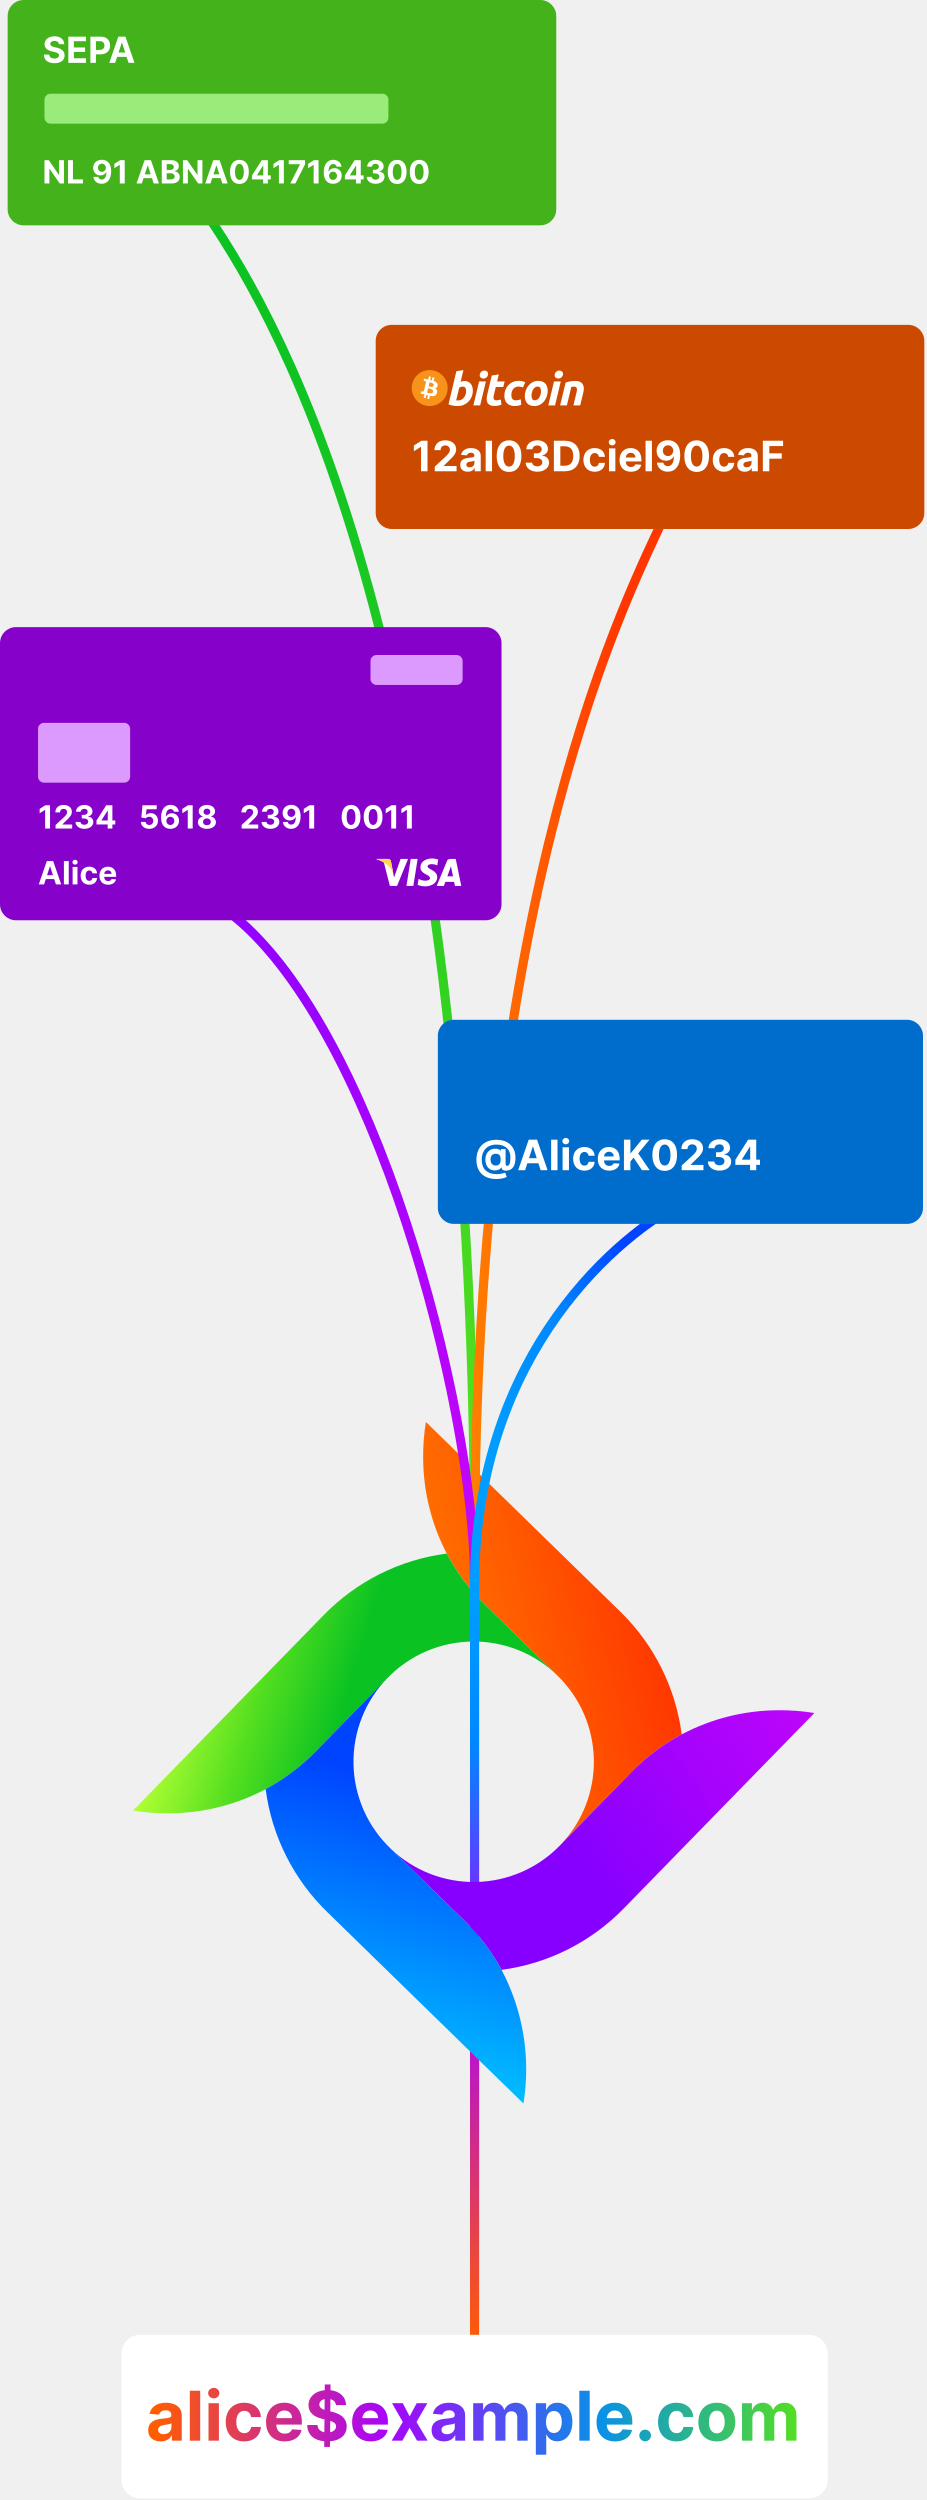
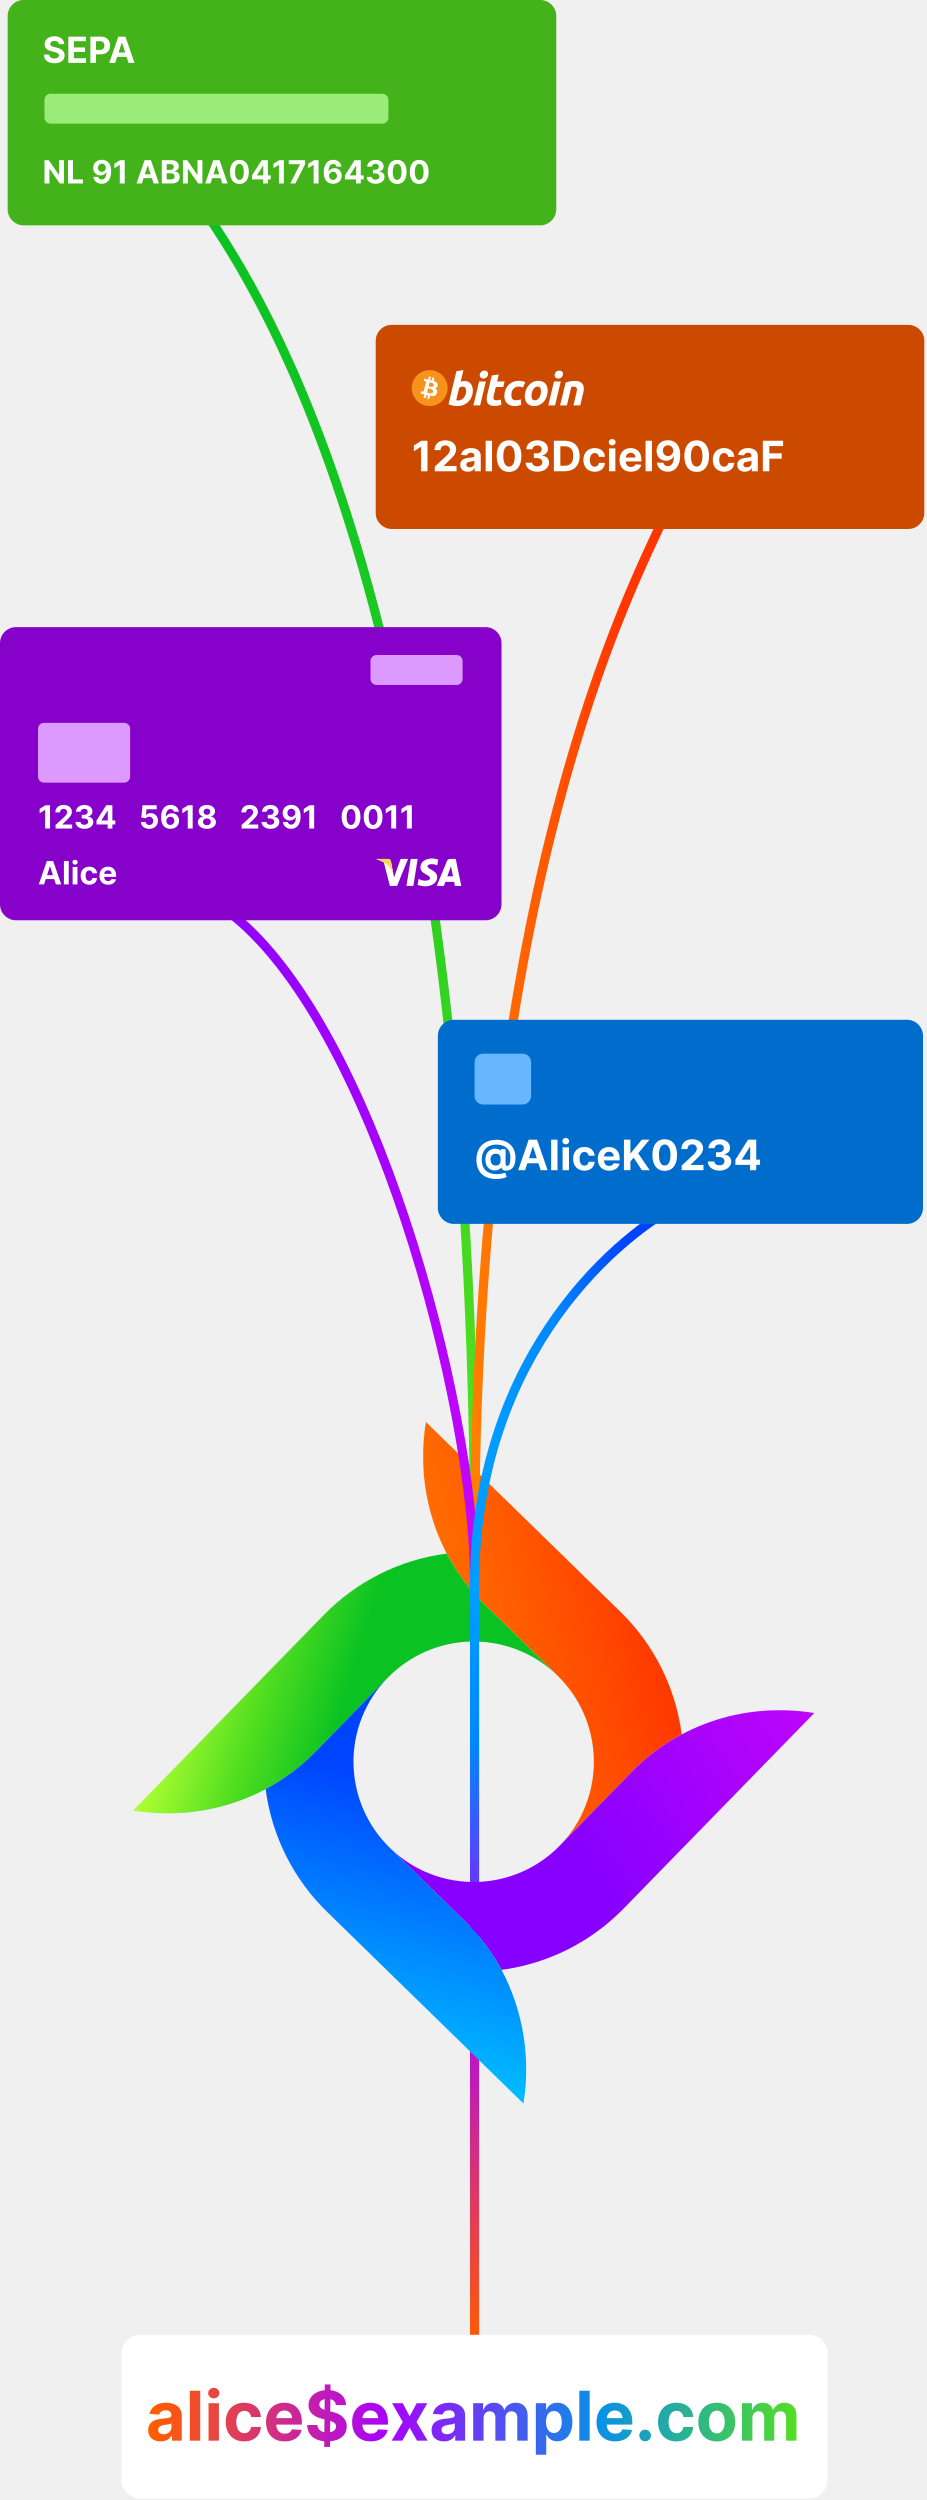
<svg xmlns="http://www.w3.org/2000/svg" viewBox="0 0 328 885" fill="none">
  <path d="M198.605 652.903L223.477 627.412C228.699 622.044 234.718 617.515 241.323 613.987C239.198 597.615 231.657 582.425 219.902 570.837L150.768 503.378C150.067 507.67 149.744 512.015 149.803 516.363C149.877 528.076 152.738 539.602 158.15 549.988C161.703 556.735 166.298 562.88 171.764 568.195L197.393 593.208C205.387 601.007 209.994 611.639 210.221 622.807C210.448 633.975 206.276 644.785 198.605 652.903Z" fill="url(#home-id-mobile-paint0)" />
  <path d="M168 550C168 231.722 99.322 114.588 74 77" stroke="url(#home-id-mobile-paint1)" stroke-width="3.243" />
  <path d="M47.076 640.953C51.366 641.651 55.71 641.974 60.056 641.919C71.904 641.842 83.559 638.909 94.032 633.368C100.638 629.844 106.658 625.318 111.878 619.95L137.229 593.957C141.127 589.952 145.776 586.755 150.91 584.549C156.044 582.343 161.562 581.17 167.149 581.098C172.736 581.027 178.283 582.057 183.472 584.131C188.661 586.205 193.39 589.281 197.39 593.184L171.761 568.172C166.295 562.856 161.7 556.712 158.147 549.965C141.562 552.103 126.189 559.798 114.534 571.795L47.076 640.953Z" fill="url(#home-id-mobile-paint2)" />
  <path d="M168 550C168 311.055 223.367 209.219 236 181" stroke="url(#home-id-mobile-paint3)" stroke-width="3.243" />
  <path d="M80.5 322.5C132 361 168 497.5 168 559.5" stroke="url(#home-id-mobile-paint4)" stroke-width="3.243" />
  <path d="M168 559L168 831" stroke="url(#home-id-mobile-paint5)" stroke-width="3.243" />
  <path d="M168 561.5C168 477.388 221.335 435.933 241 426" stroke="url(#home-id-mobile-paint6)" stroke-width="3.243" />
  <rect x="43" y="826.525" width="250" height="57.9" rx="6.595" fill="white" />
  <path d="M56.867 864.25C58.827 864.25 60.097 863.395 60.744 862.161L60.848 862.161L60.848 864L64.337 864L64.337 855.053C64.337 851.892 61.66 850.562 58.706 850.562C55.528 850.562 53.438 852.082 52.929 854.5L56.331 854.777C56.582 853.896 57.368 853.248 58.689 853.248C59.941 853.248 60.658 853.879 60.658 854.967L60.658 855.019C60.658 855.873 59.751 855.986 57.445 856.21C54.82 856.452 52.462 857.333 52.462 860.295C52.462 862.92 54.336 864.25 56.867 864.25ZM57.92 861.711C56.789 861.711 55.977 861.185 55.977 860.174C55.977 859.138 56.832 858.628 58.128 858.447C58.931 858.335 60.243 858.145 60.684 857.851L60.684 859.259C60.684 860.649 59.535 861.711 57.92 861.711ZM70.87 846.313L67.191 846.313L67.191 864L70.87 864L70.87 846.313ZM73.817 864L77.496 864L77.496 850.735L73.817 850.735L73.817 864ZM75.665 849.025C76.762 849.025 77.66 848.187 77.66 847.16C77.66 846.141 76.762 845.303 75.665 845.303C74.577 845.303 73.679 846.141 73.679 847.16C73.679 848.187 74.577 849.025 75.665 849.025ZM86.437 864.259C89.969 864.259 92.188 862.186 92.361 859.138L88.889 859.138C88.673 860.554 87.741 861.349 86.48 861.349C84.761 861.349 83.647 859.907 83.647 857.368C83.647 854.863 84.77 853.429 86.48 853.429C87.827 853.429 88.691 854.319 88.889 855.64L92.361 855.64C92.205 852.575 89.882 850.562 86.419 850.562C82.395 850.562 79.908 853.352 79.908 857.419C79.908 861.452 82.352 864.259 86.437 864.259ZM100.762 864.259C104.043 864.259 106.254 862.661 106.772 860.2L103.37 859.976C102.998 860.986 102.048 861.513 100.822 861.513C98.983 861.513 97.817 860.295 97.817 858.317L97.817 858.309L106.85 858.309L106.85 857.298C106.85 852.79 104.121 850.562 100.615 850.562C96.711 850.562 94.181 853.334 94.181 857.428C94.181 861.634 96.677 864.259 100.762 864.259ZM97.817 856.029C97.894 854.518 99.043 853.309 100.675 853.309C102.273 853.309 103.378 854.449 103.387 856.029L97.817 856.029ZM114.769 866.211L116.807 866.211L116.825 864.216C120.564 863.931 122.732 861.945 122.74 858.948C122.732 856.003 120.512 854.44 117.438 853.749L116.928 853.628L116.963 849.31C118.111 849.578 118.811 850.312 118.915 851.4L122.499 851.4C122.455 848.541 120.322 846.495 116.997 846.132L117.015 844.103L114.977 844.103L114.959 846.115C111.583 846.443 109.199 848.481 109.216 851.426C109.208 854.034 111.047 855.528 114.035 856.245L114.864 856.452L114.821 861.021C113.413 860.753 112.463 859.889 112.368 858.447L108.75 858.447C108.836 861.936 111.125 863.888 114.787 864.207L114.769 866.211ZM116.859 861.021L116.894 856.988C118.232 857.411 118.958 857.955 118.966 858.939C118.958 859.984 118.163 860.761 116.859 861.021ZM114.89 853.101C113.811 852.73 113.033 852.169 113.051 851.175C113.051 850.251 113.707 849.535 114.925 849.284L114.89 853.101ZM131.232 864.259C134.513 864.259 136.724 862.661 137.242 860.2L133.84 859.976C133.469 860.986 132.519 861.513 131.292 861.513C129.453 861.513 128.287 860.295 128.287 858.317L128.287 858.309L137.32 858.309L137.32 857.298C137.32 852.79 134.591 850.562 131.085 850.562C127.181 850.562 124.651 853.334 124.651 857.428C124.651 861.634 127.147 864.259 131.232 864.259ZM128.287 856.029C128.365 854.518 129.513 853.309 131.145 853.309C132.743 853.309 133.849 854.449 133.857 856.029L128.287 856.029ZM142.582 850.735L138.782 850.735L142.582 857.368L138.644 864L142.444 864L145.017 859.414L147.634 864L151.391 864L147.444 857.368L151.287 850.735L147.513 850.735L145.017 855.373L142.582 850.735ZM157.183 864.25C159.144 864.25 160.413 863.395 161.061 862.161L161.164 862.161L161.164 864L164.653 864L164.653 855.053C164.653 851.892 161.976 850.562 159.023 850.562C155.845 850.562 153.755 852.082 153.245 854.5L156.648 854.777C156.898 853.896 157.684 853.248 159.005 853.248C160.258 853.248 160.974 853.879 160.974 854.967L160.974 855.019C160.974 855.873 160.068 855.986 157.762 856.21C155.136 856.452 152.779 857.333 152.779 860.295C152.779 862.921 154.653 864.25 157.183 864.25ZM158.237 861.711C157.105 861.711 156.294 861.185 156.294 860.174C156.294 859.138 157.149 858.628 158.444 858.447C159.247 858.335 160.56 858.145 161 857.851L161 859.259C161 860.649 159.852 861.711 158.237 861.711ZM167.508 864L171.187 864L171.187 856.038C171.187 854.569 172.119 853.594 173.346 853.594C174.555 853.594 175.366 854.423 175.366 855.727L175.366 864L178.933 864L178.933 855.899C178.933 854.526 179.719 853.594 181.058 853.594C182.232 853.594 183.113 854.328 183.113 855.804L183.113 864L186.783 864L186.783 855.079C186.783 852.203 185.073 850.562 182.603 850.562C180.66 850.562 179.149 851.555 178.605 853.075L178.467 853.075C178.044 851.538 176.688 850.562 174.865 850.562C173.078 850.562 171.722 851.512 171.169 853.075L171.014 853.075L171.014 850.735L167.508 850.735L167.508 864ZM189.689 868.974L193.368 868.974L193.368 861.876L193.481 861.876C193.99 862.981 195.104 864.216 197.246 864.216C200.268 864.216 202.626 861.824 202.626 857.385C202.626 852.825 200.165 850.562 197.254 850.562C195.035 850.562 193.973 851.884 193.481 852.963L193.316 852.963L193.316 850.735L189.689 850.735L189.689 868.974ZM193.291 857.368C193.291 855.001 194.292 853.49 196.08 853.49C197.902 853.49 198.869 855.07 198.869 857.368C198.869 859.682 197.885 861.288 196.08 861.288C194.31 861.288 193.291 859.734 193.291 857.368ZM208.758 846.313L205.079 846.313L205.079 864L208.758 864L208.758 846.313ZM217.75 864.259C221.032 864.259 223.242 862.661 223.761 860.2L220.358 859.976C219.987 860.986 219.037 861.513 217.81 861.513C215.971 861.513 214.805 860.295 214.805 858.318L214.805 858.309L223.838 858.309L223.838 857.298C223.838 852.79 221.109 850.562 217.603 850.562C213.7 850.562 211.169 853.334 211.169 857.428C211.169 861.634 213.665 864.259 217.75 864.259ZM214.805 856.029C214.883 854.518 216.031 853.309 217.664 853.309C219.261 853.309 220.367 854.449 220.375 856.029L214.805 856.029ZM228.39 864.225C229.495 864.225 230.454 863.301 230.462 862.152C230.454 861.021 229.495 860.097 228.39 860.097C227.25 860.097 226.308 861.021 226.317 862.152C226.308 863.301 227.25 864.225 228.39 864.225ZM239.476 864.259C243.008 864.259 245.228 862.186 245.4 859.138L241.929 859.138C241.713 860.554 240.78 861.349 239.519 861.349C237.801 861.349 236.687 859.907 236.687 857.368C236.687 854.863 237.809 853.429 239.519 853.429C240.867 853.429 241.73 854.319 241.929 855.64L245.4 855.64C245.245 852.575 242.922 850.562 239.459 850.562C235.434 850.562 232.947 853.352 232.947 857.419C232.947 861.452 235.391 864.259 239.476 864.259ZM253.749 864.259C257.774 864.259 260.278 861.504 260.278 857.419C260.278 853.309 257.774 850.562 253.749 850.562C249.725 850.562 247.221 853.309 247.221 857.419C247.221 861.504 249.725 864.259 253.749 864.259ZM253.767 861.409C251.91 861.409 250.96 859.708 250.96 857.393C250.96 855.079 251.91 853.369 253.767 853.369C255.589 853.369 256.539 855.079 256.539 857.393C256.539 859.708 255.589 861.409 253.767 861.409ZM262.67 864L266.349 864L266.349 856.038C266.349 854.569 267.282 853.594 268.508 853.594C269.717 853.594 270.529 854.423 270.529 855.727L270.529 864L274.096 864L274.096 855.899C274.096 854.526 274.882 853.594 276.22 853.594C277.395 853.594 278.276 854.328 278.276 855.804L278.276 864L281.946 864L281.946 855.079C281.946 852.203 280.236 850.562 277.766 850.562C275.823 850.562 274.312 851.555 273.768 853.075L273.63 853.075C273.206 851.538 271.851 850.562 270.028 850.562C268.241 850.562 266.885 851.512 266.332 853.075L266.177 853.075L266.177 850.735L262.67 850.735L262.67 864Z" fill="url(#home-id-mobile-paint7)" />
  <path d="M177.531 697.328C194.004 695.139 209.26 687.465 220.843 675.545L288.278 606.402C283.985 605.698 279.639 605.372 275.29 605.429C263.442 605.5 251.787 608.431 241.313 613.972C234.709 617.501 228.689 622.029 223.468 627.397L198.596 652.889C198.449 653.051 198.287 653.213 198.125 653.383C190.307 661.402 179.644 666.014 168.449 666.217C157.254 666.421 146.431 662.201 138.327 654.472L164.303 679.824C169.573 684.955 174.033 690.857 177.531 697.328Z" fill="url(#home-id-mobile-paint8)" />
  <path d="M116.174 677.182L185.3 744.641C187.937 728.435 185.209 711.81 177.532 697.297C174.035 690.832 169.578 684.935 164.312 679.809L138.336 654.456C134.259 650.575 130.993 645.923 128.727 640.769C126.461 635.616 125.24 630.064 125.135 624.435C125.031 618.806 126.044 613.212 128.116 607.978C130.189 602.743 133.279 597.972 137.208 593.942L111.881 619.92C106.66 625.287 100.641 629.814 94.035 633.337C96.208 650.048 104.018 665.516 116.174 677.182Z" fill="url(#home-id-mobile-paint9)" />
  <rect y="222" width="177.539" height="103.778" rx="5.667" fill="#8602CA" />
  <rect x="131.161" y="231.881" width="32.609" height="10.59" rx="2.125" fill="#DC9AFE" />
  <rect x="13.46" y="255.884" width="32.609" height="21.179" rx="2.125" fill="#DC9AFE" />
  <path d="M15.597 313.067L16.209 311.187L19.183 311.187L19.795 313.067L21.663 313.067L18.821 304.823L16.575 304.823L13.729 313.067L15.597 313.067ZM16.652 309.826L17.666 306.707L17.73 306.707L18.745 309.826L16.652 309.826ZM24.337 304.823L22.623 304.823L22.623 313.067L24.337 313.067L24.337 304.823ZM25.711 313.067L27.426 313.067L27.426 306.884L25.711 306.884L25.711 313.067ZM26.572 306.087C27.084 306.087 27.502 305.697 27.502 305.218C27.502 304.743 27.084 304.352 26.572 304.352C26.065 304.352 25.647 304.743 25.647 305.218C25.647 305.697 26.065 306.087 26.572 306.087ZM31.593 313.187C33.239 313.187 34.273 312.221 34.354 310.801L32.736 310.801C32.635 311.461 32.2 311.831 31.613 311.831C30.812 311.831 30.293 311.159 30.293 309.975C30.293 308.808 30.816 308.14 31.613 308.14C32.241 308.14 32.643 308.555 32.736 309.17L34.354 309.17C34.281 307.742 33.199 306.804 31.585 306.804C29.709 306.804 28.55 308.104 28.55 310C28.55 311.879 29.689 313.187 31.593 313.187ZM38.269 313.187C39.799 313.187 40.829 312.443 41.071 311.296L39.485 311.191C39.312 311.662 38.869 311.907 38.297 311.907C37.44 311.907 36.897 311.34 36.897 310.418L36.897 310.414L41.107 310.414L41.107 309.943C41.107 307.842 39.835 306.804 38.201 306.804C36.381 306.804 35.202 308.096 35.202 310.004C35.202 311.964 36.365 313.187 38.269 313.187ZM36.897 309.352C36.933 308.647 37.468 308.084 38.229 308.084C38.974 308.084 39.489 308.615 39.493 309.352L36.897 309.352Z" fill="white" />
  <path d="M17.714 285.056L16.076 285.056L14.035 286.348L14.035 287.894L15.923 286.711L15.971 286.711L15.971 293.3L17.714 293.3L17.714 285.056ZM19.673 293.3L25.55 293.3L25.55 291.875L22.088 291.875L22.088 291.818L23.292 290.639C24.986 289.093 25.441 288.321 25.441 287.383C25.441 285.954 24.274 284.944 22.507 284.944C20.776 284.944 19.589 285.978 19.593 287.596L21.247 287.596C21.243 286.807 21.742 286.324 22.495 286.324C23.22 286.324 23.759 286.775 23.759 287.499C23.759 288.156 23.356 288.606 22.608 289.327L19.673 292.044L19.673 293.3ZM29.86 293.412C31.711 293.412 33.036 292.394 33.032 290.985C33.036 289.959 32.383 289.226 31.172 289.073L31.172 289.009C32.094 288.844 32.73 288.192 32.726 287.266C32.73 285.966 31.591 284.944 29.884 284.944C28.194 284.944 26.922 285.934 26.897 287.359L28.568 287.359C28.588 286.731 29.163 286.324 29.876 286.324C30.58 286.324 31.051 286.751 31.047 287.371C31.051 288.019 30.5 288.457 29.707 288.457L28.938 288.457L28.938 289.737L29.707 289.737C30.641 289.737 31.224 290.204 31.22 290.868C31.224 291.525 30.661 291.975 29.864 291.975C29.095 291.975 28.52 291.573 28.487 290.969L26.732 290.969C26.761 292.41 28.049 293.412 29.86 293.412ZM34.16 291.851L38.116 291.851L38.116 293.3L39.783 293.3L39.783 291.851L40.805 291.851L40.805 290.454L39.783 290.454L39.783 285.056L37.601 285.056L34.16 290.478L34.16 291.851ZM38.148 290.454L35.914 290.454L35.914 290.389L38.084 286.956L38.148 286.956L38.148 290.454ZM52.847 293.412C54.682 293.412 55.93 292.217 55.926 290.55C55.93 288.973 54.827 287.838 53.342 287.838C52.617 287.838 51.993 288.139 51.704 288.546L51.655 288.546L51.869 286.481L55.471 286.481L55.471 285.056L50.432 285.056L50.041 289.403L51.591 289.681C51.845 289.339 52.336 289.126 52.823 289.126C53.652 289.13 54.248 289.729 54.248 290.595C54.248 291.452 53.664 292.044 52.847 292.044C52.154 292.044 51.595 291.609 51.555 290.969L49.864 290.969C49.897 292.394 51.14 293.412 52.847 293.412ZM60.305 293.412C62.141 293.42 63.392 292.217 63.388 290.538C63.392 288.993 62.314 287.878 60.853 287.878C59.947 287.878 59.146 288.313 58.776 289.041L58.719 289.041C58.727 287.411 59.291 286.413 60.366 286.413C60.998 286.413 61.452 286.755 61.585 287.359L63.304 287.359C63.139 285.974 62.012 284.919 60.366 284.919C58.329 284.919 57.021 286.57 57.013 289.363C57.021 292.382 58.611 293.404 60.305 293.412ZM60.297 292.044C59.492 292.044 58.897 291.396 58.897 290.591C58.901 289.79 59.508 289.138 60.309 289.138C61.114 289.138 61.702 289.77 61.698 290.587C61.702 291.412 61.102 292.044 60.297 292.044ZM68.21 285.056L66.572 285.056L64.532 286.348L64.532 287.894L66.419 286.711L66.468 286.711L66.468 293.3L68.21 293.3L68.21 285.056ZM73.245 293.412C75.104 293.412 76.441 292.418 76.445 291.082C76.441 290.051 75.648 289.21 74.658 289.045L74.658 288.989C75.519 288.812 76.135 288.067 76.139 287.161C76.135 285.885 74.911 284.944 73.245 284.944C71.574 284.944 70.351 285.885 70.355 287.161C70.351 288.063 70.959 288.812 71.836 288.989L71.836 289.045C70.83 289.21 70.045 290.051 70.049 291.082C70.045 292.418 71.385 293.412 73.245 293.412ZM73.245 292.132C72.416 292.132 71.86 291.641 71.86 290.945C71.86 290.232 72.444 289.717 73.245 289.717C74.042 289.717 74.629 290.232 74.629 290.945C74.629 291.645 74.07 292.132 73.245 292.132ZM73.245 288.449C72.548 288.449 72.053 287.995 72.053 287.343C72.053 286.698 72.54 286.256 73.245 286.256C73.945 286.256 74.436 286.703 74.436 287.343C74.436 287.995 73.937 288.449 73.245 288.449ZM85.533 293.3L91.41 293.3L91.41 291.875L87.948 291.875L87.948 291.818L89.152 290.639C90.846 289.093 91.301 288.321 91.301 287.383C91.301 285.954 90.134 284.944 88.367 284.944C86.636 284.944 85.449 285.978 85.453 287.596L87.107 287.596C87.103 286.807 87.602 286.324 88.355 286.324C89.079 286.324 89.619 286.775 89.619 287.499C89.619 288.156 89.216 288.606 88.468 289.327L85.533 292.044L85.533 293.3ZM95.72 293.412C97.571 293.412 98.895 292.394 98.891 290.985C98.895 289.959 98.243 289.226 97.032 289.073L97.032 289.009C97.954 288.844 98.59 288.192 98.585 287.266C98.59 285.966 97.45 284.944 95.744 284.944C94.053 284.944 92.781 285.934 92.757 287.359L94.428 287.359C94.448 286.731 95.023 286.324 95.736 286.324C96.44 286.324 96.911 286.751 96.907 287.371C96.911 288.019 96.36 288.457 95.567 288.457L94.798 288.457L94.798 289.737L95.567 289.737C96.501 289.737 97.084 290.204 97.08 290.868C97.084 291.525 96.521 291.975 95.724 291.975C94.955 291.975 94.379 291.573 94.347 290.969L92.592 290.969C92.62 292.41 93.908 293.412 95.72 293.412ZM103.127 284.919C101.283 284.911 100.039 286.119 100.048 287.793C100.039 289.339 101.118 290.454 102.579 290.454C103.485 290.454 104.29 290.015 104.656 289.291L104.713 289.291C104.709 290.925 104.141 291.919 103.066 291.919C102.434 291.919 101.98 291.573 101.847 290.973L100.128 290.973C100.289 292.362 101.416 293.412 103.066 293.412C105.107 293.412 106.415 291.762 106.419 288.965C106.415 285.95 104.821 284.923 103.127 284.919ZM103.139 286.288C103.94 286.288 104.531 286.94 104.539 287.737C104.531 288.538 103.92 289.19 103.123 289.19C102.318 289.19 101.73 288.562 101.738 287.745C101.73 286.92 102.33 286.288 103.139 286.288ZM111.213 285.056L109.575 285.056L107.534 286.348L107.534 287.894L109.422 286.711L109.47 286.711L109.47 293.3L111.213 293.3L111.213 285.056ZM124.274 293.481C126.347 293.481 127.599 291.903 127.603 289.186C127.607 286.489 126.339 284.944 124.274 284.944C122.205 284.944 120.95 286.485 120.946 289.186C120.938 291.895 122.197 293.477 124.274 293.481ZM124.274 292.036C123.328 292.036 122.717 291.086 122.721 289.186C122.725 287.314 123.332 286.372 124.274 286.372C125.212 286.372 125.824 287.314 125.824 289.186C125.828 291.086 125.216 292.036 124.274 292.036ZM132.078 293.481C134.151 293.481 135.403 291.903 135.407 289.186C135.411 286.489 134.143 284.944 132.078 284.944C130.009 284.944 128.753 286.485 128.749 289.186C128.741 291.895 130.001 293.477 132.078 293.481ZM132.078 292.036C131.132 292.036 130.52 291.086 130.524 289.186C130.528 287.314 131.136 286.372 132.078 286.372C133.016 286.372 133.627 287.314 133.627 289.186C133.632 291.086 133.02 292.036 132.078 292.036ZM140.236 285.056L138.597 285.056L136.557 286.348L136.557 287.894L138.444 286.711L138.493 286.711L138.493 293.3L140.236 293.3L140.236 285.056ZM145.781 285.056L144.143 285.056L142.102 286.348L142.102 287.894L143.99 286.711L144.038 286.711L144.038 293.3L145.781 293.3L145.781 285.056Z" fill="white" />
  <path d="M146.32 313.61L143.876 313.61L145.403 304.061L147.847 304.061L146.32 313.61ZM141.82 304.061L139.49 310.629L139.214 309.214L139.214 309.215L138.392 304.921C138.392 304.921 138.293 304.061 137.233 304.061L133.381 304.061L133.336 304.223C133.336 304.223 134.514 304.472 135.892 305.314L138.015 313.61L140.562 313.61L144.45 304.061L141.82 304.061ZM161.042 313.61L163.286 313.61L161.33 304.061L159.365 304.061C158.458 304.061 158.237 304.773 158.237 304.773L154.592 313.61L157.14 313.61L157.649 312.191L160.756 312.191L161.042 313.61ZM158.353 310.232L159.637 306.659L160.359 310.232L158.353 310.232ZM154.783 306.357L155.132 304.307C155.132 304.307 154.056 303.891 152.934 303.891C151.721 303.891 148.841 304.43 148.841 307.052C148.841 309.518 152.221 309.549 152.221 310.845C152.221 312.14 149.189 311.908 148.189 311.091L147.825 313.235C147.825 313.235 148.917 313.774 150.584 313.774C152.252 313.774 154.768 312.896 154.768 310.505C154.768 308.023 151.357 307.792 151.357 306.712C151.357 305.633 153.737 305.771 154.783 306.357Z" fill="white" />
  <path d="M139.214 309.215L138.392 304.921C138.392 304.921 138.293 304.061 137.233 304.061L133.381 304.061L133.336 304.223C133.336 304.223 135.187 304.613 136.963 306.075C138.661 307.473 139.214 309.215 139.214 309.215Z" fill="#FED74C" />
  <rect x="2.708" width="194.206" height="79.775" rx="5.667" fill="#44B21A" />
  <rect x="15.752" y="33.181" width="121.741" height="10.59" rx="2.125" fill="#99EC79" />
  <path d="M22.639 56.705L20.905 56.705L20.905 61.889L20.832 61.889L17.274 56.705L15.745 56.705L15.745 64.948L17.487 64.948L17.487 59.76L17.548 59.76L21.134 64.948L22.639 64.948L22.639 56.705ZM24.079 64.948L29.356 64.948L29.356 63.511L25.822 63.511L25.822 56.705L24.079 56.705L24.079 64.948ZM36.068 56.568C34.224 56.56 32.981 57.767 32.989 59.442C32.981 60.987 34.059 62.102 35.521 62.102C36.426 62.102 37.231 61.664 37.597 60.939L37.654 60.939C37.65 62.573 37.082 63.567 36.008 63.567C35.376 63.567 34.921 63.221 34.788 62.621L33.069 62.621C33.23 64.01 34.357 65.061 36.008 65.061C38.048 65.061 39.356 63.41 39.361 60.613C39.356 57.598 37.763 56.572 36.068 56.568ZM36.08 57.936C36.881 57.936 37.473 58.588 37.481 59.385C37.473 60.186 36.861 60.838 36.064 60.838C35.259 60.838 34.671 60.211 34.679 59.393C34.671 58.568 35.271 57.936 36.08 57.936ZM44.154 56.705L42.516 56.705L40.475 57.997L40.475 59.542L42.363 58.359L42.411 58.359L42.411 64.948L44.154 64.948L44.154 56.705ZM50.206 64.948L50.818 63.068L53.792 63.068L54.404 64.948L56.272 64.948L53.43 56.705L51.184 56.705L48.338 64.948L50.206 64.948ZM51.261 61.708L52.275 58.588L52.339 58.588L53.353 61.708L51.261 61.708ZM57.264 64.948L60.786 64.948C62.637 64.948 63.623 63.982 63.623 62.67C63.623 61.45 62.75 60.714 61.812 60.669L61.812 60.589C62.669 60.396 63.301 59.788 63.301 58.818C63.301 57.582 62.384 56.705 60.564 56.705L57.264 56.705L57.264 64.948ZM59.007 63.523L59.007 61.334L60.468 61.334C61.305 61.334 61.824 61.816 61.824 62.497C61.824 63.117 61.402 63.523 60.428 63.523L59.007 63.523ZM59.007 60.154L59.007 58.114L60.331 58.114C61.104 58.114 61.542 58.512 61.542 59.108C61.542 59.76 61.011 60.154 60.299 60.154L59.007 60.154ZM71.652 56.705L69.918 56.705L69.918 61.889L69.845 61.889L66.287 56.705L64.757 56.705L64.757 64.948L66.5 64.948L66.5 59.76L66.561 59.76L70.147 64.948L71.652 64.948L71.652 56.705ZM74.513 64.948L75.125 63.068L78.1 63.068L78.711 64.948L80.579 64.948L77.737 56.705L75.491 56.705L72.646 64.948L74.513 64.948ZM75.568 61.708L76.582 58.588L76.647 58.588L77.661 61.708L75.568 61.708ZM84.755 65.129C86.828 65.129 88.08 63.551 88.084 60.834C88.088 58.138 86.82 56.592 84.755 56.592C82.686 56.592 81.43 58.134 81.426 60.834C81.418 63.543 82.678 65.125 84.755 65.129ZM84.755 63.684C83.809 63.684 83.197 62.734 83.201 60.834C83.205 58.963 83.813 58.021 84.755 58.021C85.693 58.021 86.305 58.963 86.305 60.834C86.309 62.734 85.697 63.684 84.755 63.684ZM89.202 63.499L93.158 63.499L93.158 64.948L94.825 64.948L94.825 63.499L95.847 63.499L95.847 62.102L94.825 62.102L94.825 56.705L92.643 56.705L89.202 62.127L89.202 63.499ZM93.19 62.102L90.957 62.102L90.957 62.038L93.126 58.605L93.19 58.605L93.19 62.102ZM100.484 56.705L98.846 56.705L96.805 57.997L96.805 59.542L98.693 58.359L98.741 58.359L98.741 64.948L100.484 64.948L100.484 56.705ZM102.769 64.948L104.568 64.948L107.99 58.15L107.99 56.705L102.206 56.705L102.206 58.13L106.186 58.13L106.186 58.186L102.769 64.948ZM112.77 56.705L111.132 56.705L109.091 57.997L109.091 59.542L110.979 58.359L111.027 58.359L111.027 64.948L112.77 64.948L112.77 56.705ZM117.893 65.061C119.729 65.069 120.98 63.865 120.976 62.187C120.98 60.641 119.902 59.526 118.441 59.526C117.535 59.526 116.734 59.961 116.364 60.69L116.307 60.69C116.315 59.059 116.879 58.061 117.954 58.061C118.585 58.061 119.04 58.403 119.173 59.007L120.892 59.007C120.727 57.622 119.6 56.568 117.954 56.568C115.917 56.568 114.609 58.218 114.601 61.011C114.609 64.03 116.199 65.053 117.893 65.061ZM117.885 63.692C117.08 63.692 116.484 63.044 116.484 62.239C116.488 61.438 117.096 60.786 117.897 60.786C118.702 60.786 119.29 61.418 119.286 62.235C119.29 63.06 118.69 63.692 117.885 63.692ZM122.087 63.499L126.044 63.499L126.044 64.948L127.71 64.948L127.71 63.499L128.733 63.499L128.733 62.102L127.71 62.102L127.71 56.705L125.529 56.705L122.087 62.127L122.087 63.499ZM126.076 62.102L123.842 62.102L123.842 62.038L126.012 58.605L126.076 58.605L126.076 62.102ZM132.941 65.061C134.792 65.061 136.117 64.042 136.112 62.634C136.117 61.607 135.464 60.875 134.253 60.722L134.253 60.657C135.175 60.492 135.811 59.84 135.807 58.914C135.811 57.614 134.672 56.592 132.965 56.592C131.274 56.592 130.002 57.582 129.978 59.007L131.649 59.007C131.669 58.379 132.244 57.973 132.957 57.973C133.661 57.973 134.132 58.399 134.128 59.019C134.132 59.667 133.581 60.106 132.788 60.106L132.019 60.106L132.019 61.386L132.788 61.386C133.722 61.386 134.305 61.853 134.301 62.517C134.305 63.173 133.742 63.624 132.945 63.624C132.176 63.624 131.6 63.221 131.568 62.617L129.813 62.617C129.841 64.058 131.129 65.061 132.941 65.061ZM140.597 65.129C142.67 65.129 143.922 63.551 143.926 60.834C143.93 58.138 142.662 56.592 140.597 56.592C138.529 56.592 137.273 58.134 137.269 60.834C137.261 63.543 138.52 65.125 140.597 65.129ZM140.597 63.684C139.652 63.684 139.04 62.734 139.044 60.834C139.048 58.963 139.656 58.021 140.597 58.021C141.535 58.021 142.147 58.963 142.147 60.834C142.151 62.734 141.539 63.684 140.597 63.684ZM148.401 65.129C150.474 65.129 151.726 63.551 151.73 60.834C151.734 58.138 150.466 56.592 148.401 56.592C146.332 56.592 145.076 58.134 145.072 60.834C145.064 63.543 146.324 65.125 148.401 65.129ZM148.401 63.684C147.455 63.684 146.843 62.734 146.847 60.834C146.851 58.963 147.459 58.021 148.401 58.021C149.339 58.021 149.951 58.963 149.951 60.834C149.955 62.734 149.343 63.684 148.401 63.684Z" fill="white" />
  <path d="M20.865 15.639L22.744 15.639C22.717 13.986 21.358 12.845 19.294 12.845C17.261 12.845 15.771 13.968 15.78 15.653C15.775 17.02 16.74 17.804 18.306 18.18L19.316 18.433C20.326 18.678 20.887 18.968 20.892 19.592C20.887 20.272 20.244 20.733 19.248 20.733C18.23 20.733 17.496 20.262 17.433 19.334L15.535 19.334C15.585 21.34 17.02 22.377 19.271 22.377C21.535 22.377 22.866 21.295 22.871 19.597C22.866 18.053 21.703 17.233 20.091 16.871L19.257 16.672C18.451 16.486 17.777 16.187 17.79 15.521C17.79 14.924 18.32 14.485 19.28 14.485C20.217 14.485 20.792 14.91 20.865 15.639ZM24.19 22.246L30.457 22.246L30.457 20.629L26.15 20.629L26.15 18.415L30.117 18.415L30.117 16.799L26.15 16.799L26.15 14.589L30.439 14.589L30.439 12.972L24.19 12.972L24.19 22.246ZM31.997 22.246L33.958 22.246L33.958 19.239L35.606 19.239C37.739 19.239 38.98 17.967 38.98 16.115C38.98 14.272 37.762 12.972 35.656 12.972L31.997 12.972L31.997 22.246ZM33.958 17.668L33.958 14.575L35.28 14.575C36.412 14.575 36.96 15.191 36.96 16.115C36.96 17.034 36.412 17.668 35.289 17.668L33.958 17.668ZM40.781 22.246L41.469 20.131L44.816 20.131L45.504 22.246L47.605 22.246L44.408 12.972L41.881 12.972L38.68 22.246L40.781 22.246ZM41.967 18.601L43.108 15.091L43.181 15.091L44.322 18.601L41.967 18.601Z" fill="white" />
  <rect x="133" y="115" width="194.206" height="72.257" rx="5.667" fill="#CC4A00" />
  <path d="M151.335 156.018L149.185 156.018L146.507 157.714L146.507 159.742L148.984 158.189L149.048 158.189L149.048 166.837L151.335 166.837L151.335 156.018ZM153.907 166.837L161.62 166.837L161.62 164.967L157.076 164.967L157.076 164.893L158.656 163.345C160.88 161.317 161.477 160.302 161.477 159.071C161.477 157.196 159.945 155.87 157.626 155.87C155.354 155.87 153.796 157.228 153.801 159.351L155.972 159.351C155.967 158.316 156.622 157.682 157.61 157.682C158.561 157.682 159.269 158.274 159.269 159.225C159.269 160.086 158.741 160.677 157.758 161.623L153.907 165.189L153.907 166.837ZM165.612 166.99C166.812 166.99 167.588 166.467 167.984 165.712L168.048 165.712L168.048 166.837L170.182 166.837L170.182 161.364C170.182 159.431 168.544 158.617 166.738 158.617C164.793 158.617 163.515 159.547 163.203 161.026L165.285 161.195C165.438 160.656 165.919 160.26 166.727 160.26C167.493 160.26 167.931 160.646 167.931 161.311L167.931 161.343C167.931 161.866 167.377 161.935 165.966 162.072C164.36 162.22 162.918 162.759 162.918 164.571C162.918 166.177 164.064 166.99 165.612 166.99ZM166.257 165.437C165.565 165.437 165.068 165.115 165.068 164.497C165.068 163.863 165.591 163.551 166.384 163.44C166.875 163.372 167.678 163.255 167.947 163.076L167.947 163.937C167.947 164.787 167.245 165.437 166.257 165.437ZM174.178 156.018L171.928 156.018L171.928 166.837L174.178 166.837L174.178 156.018ZM180.202 167.075C182.923 167.075 184.566 165.004 184.571 161.438C184.576 157.899 182.912 155.87 180.202 155.87C177.487 155.87 175.839 157.893 175.833 161.438C175.823 164.993 177.476 167.07 180.202 167.075ZM180.202 165.178C178.961 165.178 178.158 163.932 178.163 161.438C178.168 158.982 178.966 157.745 180.202 157.745C181.433 157.745 182.236 158.982 182.236 161.438C182.241 163.932 181.438 165.178 180.202 165.178ZM190.201 166.985C192.632 166.985 194.37 165.649 194.364 163.8C194.37 162.452 193.514 161.491 191.924 161.29L191.924 161.206C193.133 160.989 193.968 160.133 193.963 158.918C193.968 157.212 192.473 155.87 190.233 155.87C188.014 155.87 186.345 157.17 186.313 159.04L188.506 159.04C188.532 158.216 189.287 157.682 190.223 157.682C191.147 157.682 191.765 158.242 191.76 159.055C191.765 159.906 191.041 160.482 190.001 160.482L188.992 160.482L188.992 162.162L190.001 162.162C191.226 162.162 191.992 162.775 191.987 163.646C191.992 164.507 191.253 165.099 190.207 165.099C189.198 165.099 188.442 164.571 188.4 163.778L186.097 163.778C186.134 165.67 187.824 166.985 190.201 166.985ZM199.907 166.837C203.204 166.837 205.201 164.798 205.201 161.417C205.201 158.046 203.204 156.018 199.939 156.018L196.072 156.018L196.072 166.837L199.907 166.837ZM198.359 164.877L198.359 157.978L199.818 157.978C201.846 157.978 202.919 159.013 202.919 161.417C202.919 163.831 201.846 164.877 199.812 164.877L198.359 164.877ZM210.519 166.996C212.68 166.996 214.038 165.728 214.143 163.863L212.02 163.863C211.888 164.729 211.317 165.215 210.546 165.215C209.494 165.215 208.813 164.333 208.813 162.78C208.813 161.248 209.5 160.371 210.546 160.371C211.37 160.371 211.898 160.915 212.02 161.723L214.143 161.723C214.048 159.848 212.627 158.617 210.509 158.617C208.047 158.617 206.525 160.323 206.525 162.812C206.525 165.279 208.021 166.996 210.519 166.996ZM215.584 166.837L217.835 166.837L217.835 158.723L215.584 158.723L215.584 166.837ZM216.715 157.677C217.386 157.677 217.935 157.164 217.935 156.536C217.935 155.912 217.386 155.4 216.715 155.4C216.049 155.4 215.5 155.912 215.5 156.536C215.5 157.164 216.049 157.677 216.715 157.677ZM223.336 166.996C225.343 166.996 226.695 166.018 227.012 164.513L224.931 164.375C224.704 164.993 224.123 165.316 223.373 165.316C222.247 165.316 221.534 164.571 221.534 163.361L221.534 163.356L227.06 163.356L227.06 162.738C227.06 159.98 225.391 158.617 223.246 158.617C220.858 158.617 219.31 160.313 219.31 162.817C219.31 165.39 220.837 166.996 223.336 166.996ZM221.534 161.961C221.582 161.037 222.284 160.297 223.283 160.297C224.26 160.297 224.936 160.994 224.942 161.961L221.534 161.961ZM230.779 156.018L228.529 156.018L228.529 166.837L230.779 166.837L230.779 156.018ZM236.475 155.838C234.056 155.828 232.423 157.413 232.434 159.61C232.423 161.639 233.839 163.102 235.757 163.102C236.946 163.102 238.002 162.526 238.483 161.575L238.557 161.575C238.552 163.72 237.807 165.025 236.396 165.025C235.567 165.025 234.97 164.571 234.795 163.784L232.54 163.784C232.751 165.606 234.23 166.985 236.396 166.985C239.075 166.985 240.792 164.819 240.797 161.148C240.792 157.191 238.7 155.844 236.475 155.838ZM236.491 157.634C237.543 157.634 238.319 158.49 238.33 159.536C238.319 160.588 237.516 161.443 236.47 161.443C235.414 161.443 234.642 160.619 234.653 159.547C234.642 158.464 235.429 157.634 236.491 157.634ZM246.624 167.075C249.344 167.075 250.987 165.004 250.993 161.438C250.998 157.899 249.334 155.87 246.624 155.87C243.908 155.87 242.26 157.893 242.255 161.438C242.244 164.993 243.898 167.07 246.624 167.075ZM246.624 165.178C245.382 165.178 244.579 163.932 244.585 161.438C244.59 158.982 245.388 157.745 246.624 157.745C247.855 157.745 248.658 158.982 248.658 161.438C248.663 163.932 247.86 165.178 246.624 165.178ZM256.311 166.996C258.472 166.996 259.83 165.728 259.935 163.863L257.812 163.863C257.68 164.729 257.109 165.215 256.338 165.215C255.286 165.215 254.605 164.333 254.605 162.78C254.605 161.248 255.292 160.371 256.338 160.371C257.162 160.371 257.69 160.915 257.812 161.723L259.935 161.723C259.84 159.848 258.419 158.617 256.301 158.617C253.839 158.617 252.317 160.323 252.317 162.812C252.317 165.279 253.812 166.996 256.311 166.996ZM263.69 166.99C264.889 166.99 265.666 166.467 266.062 165.712L266.126 165.712L266.126 166.837L268.26 166.837L268.26 161.364C268.26 159.431 266.622 158.617 264.815 158.617C262.871 158.617 261.593 159.547 261.281 161.026L263.363 161.195C263.516 160.656 263.997 160.26 264.805 160.26C265.571 160.26 266.009 160.646 266.009 161.311L266.009 161.343C266.009 161.866 265.455 161.935 264.044 162.072C262.438 162.22 260.996 162.759 260.996 164.571C260.996 166.177 262.142 166.99 263.69 166.99ZM264.335 165.437C263.643 165.437 263.146 165.115 263.146 164.497C263.146 163.863 263.669 163.551 264.461 163.44C264.953 163.372 265.756 163.255 266.025 163.076L266.025 163.937C266.025 164.787 265.323 165.437 264.335 165.437ZM270.048 166.837L272.336 166.837L272.336 162.368L276.736 162.368L276.736 160.482L272.336 160.482L272.336 157.904L277.212 157.904L277.212 156.018L270.048 156.018L270.048 166.837Z" fill="white" />
  <path d="M158.281 138.916C157.431 142.324 153.98 144.398 150.572 143.548C147.166 142.698 145.092 139.247 145.942 135.84C146.791 132.432 150.242 130.358 153.649 131.207C157.057 132.057 159.13 135.509 158.281 138.916Z" fill="#F7931A" />
  <path d="M154.915 136.471C155.042 135.625 154.398 135.17 153.516 134.867L153.802 133.72L153.104 133.546L152.826 134.663C152.643 134.617 152.454 134.574 152.267 134.531L152.547 133.407L151.85 133.233L151.564 134.379C151.412 134.345 151.263 134.311 151.118 134.275L151.119 134.271L150.157 134.031L149.971 134.776C149.971 134.776 150.489 134.895 150.478 134.902C150.76 134.973 150.811 135.16 150.803 135.308L150.477 136.614C150.497 136.619 150.522 136.626 150.55 136.637C150.527 136.632 150.502 136.625 150.476 136.619L150.02 138.449C149.985 138.535 149.898 138.663 149.7 138.615C149.707 138.625 149.193 138.488 149.193 138.488L148.846 139.287L149.754 139.513C149.923 139.556 150.089 139.6 150.252 139.642L149.963 140.801L150.66 140.975L150.946 139.828C151.137 139.88 151.321 139.927 151.502 139.972L151.217 141.114L151.915 141.288L152.204 140.131C153.394 140.356 154.289 140.265 154.666 139.189C154.969 138.322 154.65 137.822 154.024 137.496C154.48 137.391 154.824 137.091 154.915 136.471ZM153.321 138.707C153.105 139.574 151.646 139.106 151.173 138.988L151.556 137.452C152.029 137.57 153.546 137.804 153.321 138.707ZM153.537 136.459C153.34 137.247 152.125 136.847 151.732 136.749L152.079 135.355C152.473 135.453 153.742 135.637 153.537 136.459Z" fill="white" />
  <path d="M164.391 134.866C164.907 134.866 165.352 134.958 165.727 135.139C166.103 135.323 166.413 135.57 166.662 135.88C166.908 136.192 167.091 136.557 167.209 136.975C167.326 137.394 167.385 137.845 167.385 138.327C167.385 139.068 167.249 139.768 166.975 140.428C166.701 141.089 166.329 141.662 165.856 142.151C165.384 142.639 164.825 143.025 164.182 143.309C163.539 143.594 162.841 143.736 162.09 143.736C161.993 143.736 161.823 143.733 161.582 143.728C161.341 143.723 161.064 143.698 160.754 143.656C160.442 143.613 160.112 143.548 159.764 143.462C159.415 143.378 159.085 143.259 158.773 143.108L161.558 131.406L164.053 131.019L163.056 135.172C163.269 135.076 163.484 135.001 163.699 134.947C163.914 134.893 164.144 134.866 164.391 134.866ZM162.298 141.757C162.674 141.757 163.028 141.665 163.361 141.483C163.694 141.301 163.982 141.056 164.223 140.751C164.464 140.444 164.655 140.098 164.794 139.712C164.933 139.326 165.004 138.923 165.004 138.504C165.004 137.989 164.918 137.587 164.746 137.296C164.574 137.007 164.257 136.862 163.796 136.862C163.645 136.862 163.45 136.891 163.209 136.942C162.967 136.997 162.75 137.11 162.556 137.281L161.494 141.691C161.558 141.703 161.615 141.713 161.663 141.723C161.711 141.734 161.763 141.742 161.815 141.747C161.87 141.754 161.933 141.757 162.009 141.757C162.085 141.757 162.18 141.757 162.298 141.757Z" fill="white" />
  <path d="M169.972 143.512H167.589L169.602 135.045H172L169.972 143.512ZM171.131 134.014C170.799 134.014 170.497 133.915 170.23 133.716C169.96 133.519 169.827 133.216 169.827 132.806C169.827 132.581 169.872 132.37 169.963 132.171C170.055 131.972 170.175 131.801 170.326 131.656C170.476 131.512 170.651 131.396 170.849 131.309C171.048 131.224 171.26 131.181 171.485 131.181C171.818 131.181 172.118 131.28 172.386 131.479C172.654 131.678 172.788 131.981 172.788 132.388C172.788 132.614 172.743 132.826 172.651 133.025C172.561 133.223 172.44 133.395 172.29 133.54C172.14 133.685 171.964 133.799 171.767 133.886C171.568 133.972 171.356 134.014 171.131 134.014Z" fill="white" />
  <path d="M174.088 132.935L176.584 132.549L175.971 135.045H178.644L178.161 137.008H175.505L174.797 139.97C174.732 140.216 174.695 140.447 174.685 140.661C174.673 140.877 174.7 141.061 174.764 141.217C174.828 141.373 174.943 141.493 175.11 141.578C175.277 141.665 175.515 141.708 175.827 141.708C176.084 141.708 176.334 141.684 176.576 141.635C176.817 141.588 177.061 141.521 177.308 141.434L177.485 143.27C177.163 143.388 176.815 143.49 176.439 143.575C176.063 143.662 175.617 143.704 175.103 143.704C174.362 143.704 173.788 143.594 173.38 143.375C172.971 143.155 172.683 142.853 172.51 142.472C172.34 142.092 172.264 141.655 172.285 141.161C172.307 140.667 172.381 140.147 172.51 139.599L174.088 132.935Z" fill="white" />
  <path d="M178.539 140.131C178.539 139.402 178.657 138.714 178.893 138.07C179.129 137.426 179.468 136.862 179.908 136.379C180.347 135.897 180.881 135.516 181.51 135.236C182.136 134.958 182.838 134.818 183.61 134.818C184.094 134.818 184.526 134.863 184.906 134.955C185.287 135.047 185.633 135.167 185.945 135.317L185.123 137.185C184.908 137.098 184.686 137.021 184.455 136.952C184.225 136.881 183.943 136.847 183.61 136.847C182.815 136.847 182.186 137.121 181.718 137.667C181.252 138.214 181.018 138.95 181.018 139.873C181.018 140.42 181.136 140.863 181.373 141.201C181.608 141.54 182.044 141.708 182.676 141.708C182.988 141.708 183.289 141.676 183.578 141.612C183.868 141.548 184.125 141.467 184.351 141.371L184.529 143.286C184.227 143.403 183.895 143.508 183.531 143.601C183.165 143.69 182.73 143.736 182.226 143.736C181.56 143.736 180.997 143.639 180.536 143.447C180.075 143.252 179.694 142.994 179.394 142.666C179.092 142.338 178.875 141.955 178.741 141.514C178.607 141.075 178.539 140.613 178.539 140.131Z" fill="white" />
  <path d="M189.123 143.736C188.554 143.736 188.06 143.65 187.641 143.478C187.224 143.307 186.878 143.066 186.604 142.754C186.33 142.443 186.125 142.076 185.984 141.652C185.844 141.228 185.776 140.759 185.776 140.244C185.776 139.599 185.88 138.955 186.089 138.312C186.297 137.667 186.606 137.088 187.015 136.574C187.421 136.058 187.922 135.637 188.511 135.308C189.1 134.982 189.778 134.818 190.539 134.818C191.097 134.818 191.588 134.904 192.013 135.076C192.436 135.247 192.784 135.49 193.059 135.8C193.332 136.112 193.539 136.479 193.678 136.903C193.818 137.326 193.887 137.797 193.887 138.311C193.887 138.954 193.785 139.599 193.582 140.244C193.379 140.886 193.078 141.466 192.681 141.982C192.284 142.497 191.788 142.918 191.192 143.245C190.597 143.572 189.907 143.736 189.123 143.736ZM190.314 136.847C189.961 136.847 189.648 136.949 189.381 137.152C189.113 137.357 188.887 137.614 188.706 137.925C188.522 138.237 188.386 138.577 188.294 138.947C188.203 139.318 188.158 139.669 188.158 140.001C188.158 140.539 188.244 140.957 188.415 141.258C188.588 141.558 188.898 141.708 189.349 141.708C189.703 141.708 190.014 141.607 190.283 141.402C190.55 141.199 190.775 140.941 190.958 140.63C191.141 140.319 191.278 139.978 191.37 139.607C191.46 139.238 191.506 138.885 191.506 138.553C191.506 138.017 191.42 137.598 191.248 137.297C191.076 136.997 190.764 136.847 190.314 136.847Z" fill="white" />
  <path d="M196.483 143.512H194.099L196.111 135.045H198.511L196.483 143.512ZM197.641 134.014C197.309 134.014 197.007 133.915 196.74 133.716C196.472 133.519 196.337 133.216 196.337 132.806C196.337 132.581 196.383 132.37 196.474 132.171C196.565 131.972 196.686 131.801 196.837 131.656C196.986 131.512 197.162 131.396 197.36 131.309C197.558 131.224 197.77 131.181 197.995 131.181C198.328 131.181 198.629 131.28 198.897 131.479C199.165 131.678 199.3 131.981 199.3 132.388C199.3 132.614 199.252 132.826 199.162 133.025C199.072 133.223 198.951 133.395 198.801 133.54C198.65 133.685 198.476 133.799 198.278 133.886C198.079 133.972 197.867 134.014 197.641 134.014Z" fill="white" />
  <path d="M200.228 135.43C200.409 135.377 200.611 135.314 200.831 135.244C201.051 135.175 201.297 135.111 201.572 135.053C201.845 134.993 202.152 134.944 202.489 134.907C202.827 134.869 203.212 134.85 203.639 134.85C204.896 134.85 205.762 135.216 206.24 135.945C206.718 136.675 206.801 137.674 206.491 138.939L205.395 143.511H202.997L204.059 139.036C204.124 138.756 204.174 138.486 204.212 138.222C204.25 137.961 204.248 137.73 204.203 137.53C204.161 137.333 204.061 137.172 203.906 137.047C203.749 136.924 203.512 136.862 203.19 136.862C202.879 136.862 202.563 136.895 202.24 136.96L200.679 143.511H198.279L200.228 135.43Z" fill="white" />
  <rect x="155" y="361" width="171.742" height="72.258" rx="5.667" fill="#006CCC" />
  <path d="M175.734 417.371C177.239 417.371 178.713 417.017 179.374 416.642L178.851 415.11C178.285 415.342 177.07 415.649 175.855 415.649C172.411 415.649 170.541 413.821 170.53 410.482C170.541 407.46 172.263 405.183 175.776 405.183C178.317 405.183 180.679 406.398 180.673 409.716C180.679 411.782 180.298 412.722 179.569 412.722C179.205 412.722 178.983 412.447 178.977 411.956L178.977 406.8L177.324 406.8L177.324 407.391L177.25 407.391C177.07 406.927 175.95 406.488 174.762 406.668C173.351 406.874 171.83 408.031 171.819 410.482C171.83 412.97 173.246 414.243 174.915 414.333C176.114 414.402 177.192 413.9 177.44 413.261L177.504 413.261C177.62 413.99 178.106 414.486 179.331 414.397C181.614 414.27 182.485 412.431 182.48 409.837C182.485 406.081 180.002 403.482 175.802 403.482C171.259 403.482 168.655 406.298 168.649 410.545C168.655 414.861 171.238 417.371 175.734 417.371ZM175.491 412.595C174.112 412.595 173.647 411.539 173.642 410.419C173.647 409.214 174.307 408.427 175.48 408.427C176.817 408.427 177.218 409.135 177.224 410.403C177.239 411.84 176.785 412.595 175.491 412.595ZM185.883 414.254L186.686 411.787L190.591 411.787L191.394 414.254L193.845 414.254L190.115 403.435L187.167 403.435L183.432 414.254L185.883 414.254ZM187.268 410.001L188.599 405.907L188.683 405.907L190.015 410.001L187.268 410.001ZM197.355 403.435L195.105 403.435L195.105 414.254L197.355 414.254L197.355 403.435ZM199.158 414.254L201.409 414.254L201.409 406.139L199.158 406.139L199.158 414.254ZM200.289 405.093C200.959 405.093 201.509 404.581 201.509 403.952C201.509 403.329 200.959 402.816 200.289 402.816C199.623 402.816 199.073 403.329 199.073 403.952C199.073 404.581 199.623 405.093 200.289 405.093ZM206.878 414.412C209.038 414.412 210.396 413.145 210.502 411.28L208.378 411.28C208.246 412.146 207.675 412.632 206.904 412.632C205.853 412.632 205.171 411.75 205.171 410.197C205.171 408.665 205.858 407.788 206.904 407.788C207.728 407.788 208.256 408.332 208.378 409.14L210.502 409.14C210.407 407.265 208.985 406.034 206.867 406.034C204.405 406.034 202.884 407.74 202.884 410.228C202.884 412.695 204.379 414.412 206.878 414.412ZM215.641 414.412C217.648 414.412 219 413.435 219.317 411.929L217.236 411.792C217.009 412.41 216.428 412.732 215.678 412.732C214.552 412.732 213.839 411.988 213.839 410.778L213.839 410.773L219.365 410.773L219.365 410.154C219.365 407.397 217.696 406.034 215.551 406.034C213.163 406.034 211.615 407.73 211.615 410.234C211.615 412.806 213.142 414.412 215.641 414.412ZM213.839 409.378C213.887 408.453 214.589 407.714 215.588 407.714C216.565 407.714 217.241 408.411 217.247 409.378L213.839 409.378ZM220.876 414.254L223.163 414.254L223.163 411.179L224.289 409.806L227.252 414.254L229.989 414.254L225.926 408.279L229.941 403.435L227.199 403.435L223.306 408.205L223.163 408.205L223.163 403.435L220.876 403.435L220.876 414.254ZM235.311 414.492C238.032 414.492 239.675 412.421 239.68 408.855C239.686 405.315 238.021 403.287 235.311 403.287C232.596 403.287 230.948 405.31 230.942 408.855C230.932 412.41 232.585 414.486 235.311 414.492ZM235.311 412.595C234.07 412.595 233.267 411.348 233.272 408.855C233.277 406.398 234.075 405.162 235.311 405.162C236.542 405.162 237.345 406.398 237.345 408.855C237.351 411.348 236.548 412.595 235.311 412.595ZM241.311 414.254L249.024 414.254L249.024 412.384L244.481 412.384L244.481 412.31L246.061 410.762C248.285 408.733 248.882 407.719 248.882 406.488C248.882 404.613 247.35 403.287 245.031 403.287C242.759 403.287 241.2 404.644 241.206 406.768L243.377 406.768C243.372 405.733 244.027 405.099 245.015 405.099C245.966 405.099 246.673 405.69 246.673 406.641C246.673 407.502 246.145 408.094 245.163 409.04L241.311 412.606L241.311 414.254ZM254.681 414.402C257.111 414.402 258.849 413.065 258.844 411.216C258.849 409.869 257.993 408.908 256.403 408.707L256.403 408.622C257.613 408.406 258.448 407.55 258.442 406.335C258.448 404.629 256.953 403.287 254.713 403.287C252.494 403.287 250.824 404.586 250.793 406.456L252.985 406.456C253.012 405.632 253.767 405.099 254.702 405.099C255.627 405.099 256.245 405.659 256.239 406.472C256.245 407.323 255.521 407.899 254.48 407.899L253.471 407.899L253.471 409.579L254.48 409.579C255.706 409.579 256.472 410.191 256.467 411.063C256.472 411.924 255.732 412.516 254.686 412.516C253.677 412.516 252.922 411.988 252.88 411.195L250.576 411.195C250.613 413.086 252.304 414.402 254.681 414.402ZM260.324 412.352L265.517 412.352L265.517 414.254L267.705 414.254L267.705 412.352L269.046 412.352L269.046 410.519L267.705 410.519L267.705 403.435L264.841 403.435L260.324 410.551L260.324 412.352ZM265.56 410.519L262.628 410.519L262.628 410.434L265.475 405.928L265.56 405.928L265.56 410.519Z" fill="white" />
+   <rect x="168" y="373" width="20" height="18" rx="3" fill="#66B7FF" />
  <defs>
    <linearGradient id="home-id-mobile-paint0" x1="150.078" y1="652.043" x2="247.362" y2="628.945" gradientUnits="userSpaceOnUse">
      <stop stop-color="#FF8100" />
      <stop offset="0" stop-color="#FF8100" />
      <stop offset="0.5" stop-color="#FF5D00" />
      <stop offset="1" stop-color="#FF3600" />
    </linearGradient>
    <linearGradient id="home-id-mobile-paint1" x1="168.087" y1="515.932" x2="337.601" y2="355.136" gradientUnits="userSpaceOnUse">
      <stop stop-color="#55DF20" />
      <stop offset="1" stop-color="#0AC222" />
    </linearGradient>
    <linearGradient id="home-id-mobile-paint2" x1="46.814" y1="644.228" x2="104.336" y2="661.701" gradientUnits="userSpaceOnUse">
      <stop stop-color="#B0FF33" />
      <stop offset="0.495" stop-color="#55DF20" />
      <stop offset="1" stop-color="#0AC222" />
    </linearGradient>
    <linearGradient id="home-id-mobile-paint3" x1="168.209" y1="547.876" x2="244.173" y2="542.446" gradientUnits="userSpaceOnUse">
      <stop stop-color="#FF8100" />
      <stop offset="0" stop-color="#FF8100" />
      <stop offset="0.5" stop-color="#FF5D00" />
      <stop offset="1" stop-color="#FF3600" />
    </linearGradient>
    <linearGradient id="home-id-mobile-paint4" x1="79.738" y1="271.212" x2="28.396" y2="533.644" gradientUnits="userSpaceOnUse">
      <stop stop-color="#8700FF" />
      <stop offset="0.495" stop-color="#A803FC" />
      <stop offset="1" stop-color="#C906F9" />
    </linearGradient>
    <linearGradient id="home-id-mobile-paint5" x1="168.5" y1="559" x2="168.5" y2="831" gradientUnits="userSpaceOnUse">
      <stop offset="0.026" stop-color="#009DFF" />
      <stop offset="0.214" stop-color="#0087FF" />
      <stop offset="0.516" stop-color="#A803FC" />
      <stop offset="1" stop-color="#FF5D00" />
    </linearGradient>
    <linearGradient id="home-id-mobile-paint6" x1="181.261" y1="545.238" x2="262.225" y2="526.433" gradientUnits="userSpaceOnUse">
      <stop stop-color="#009DFF" />
      <stop offset="0.401" stop-color="#0087FF" />
      <stop offset="0.75" stop-color="#0044FF" />
    </linearGradient>
    <linearGradient id="home-id-mobile-paint7" x1="49" y1="857.961" x2="286.055" y2="857.961" gradientUnits="userSpaceOnUse">
      <stop offset="0.024" stop-color="#FF5D00" />
      <stop offset="0.37" stop-color="#A803FC" />
      <stop offset="0.688" stop-color="#0990E8" />
      <stop offset="0.989" stop-color="#55DF20" />
    </linearGradient>
    <linearGradient id="home-id-mobile-paint8" x1="295.054" y1="576.277" x2="179.456" y2="654.767" gradientUnits="userSpaceOnUse">
      <stop stop-color="#C906F9" />
      <stop offset="0.448" stop-color="#A803FC" />
      <stop offset="0.862" stop-color="#8700FF" />
    </linearGradient>
    <linearGradient id="home-id-mobile-paint9" x1="109.065" y1="622.079" x2="80.945" y2="728.07" gradientUnits="userSpaceOnUse">
      <stop stop-color="#0044FF" />
      <stop offset="0.49" stop-color="#0087FF" />
      <stop offset="1" stop-color="#00CAFF" />
    </linearGradient>
  </defs>
</svg>
